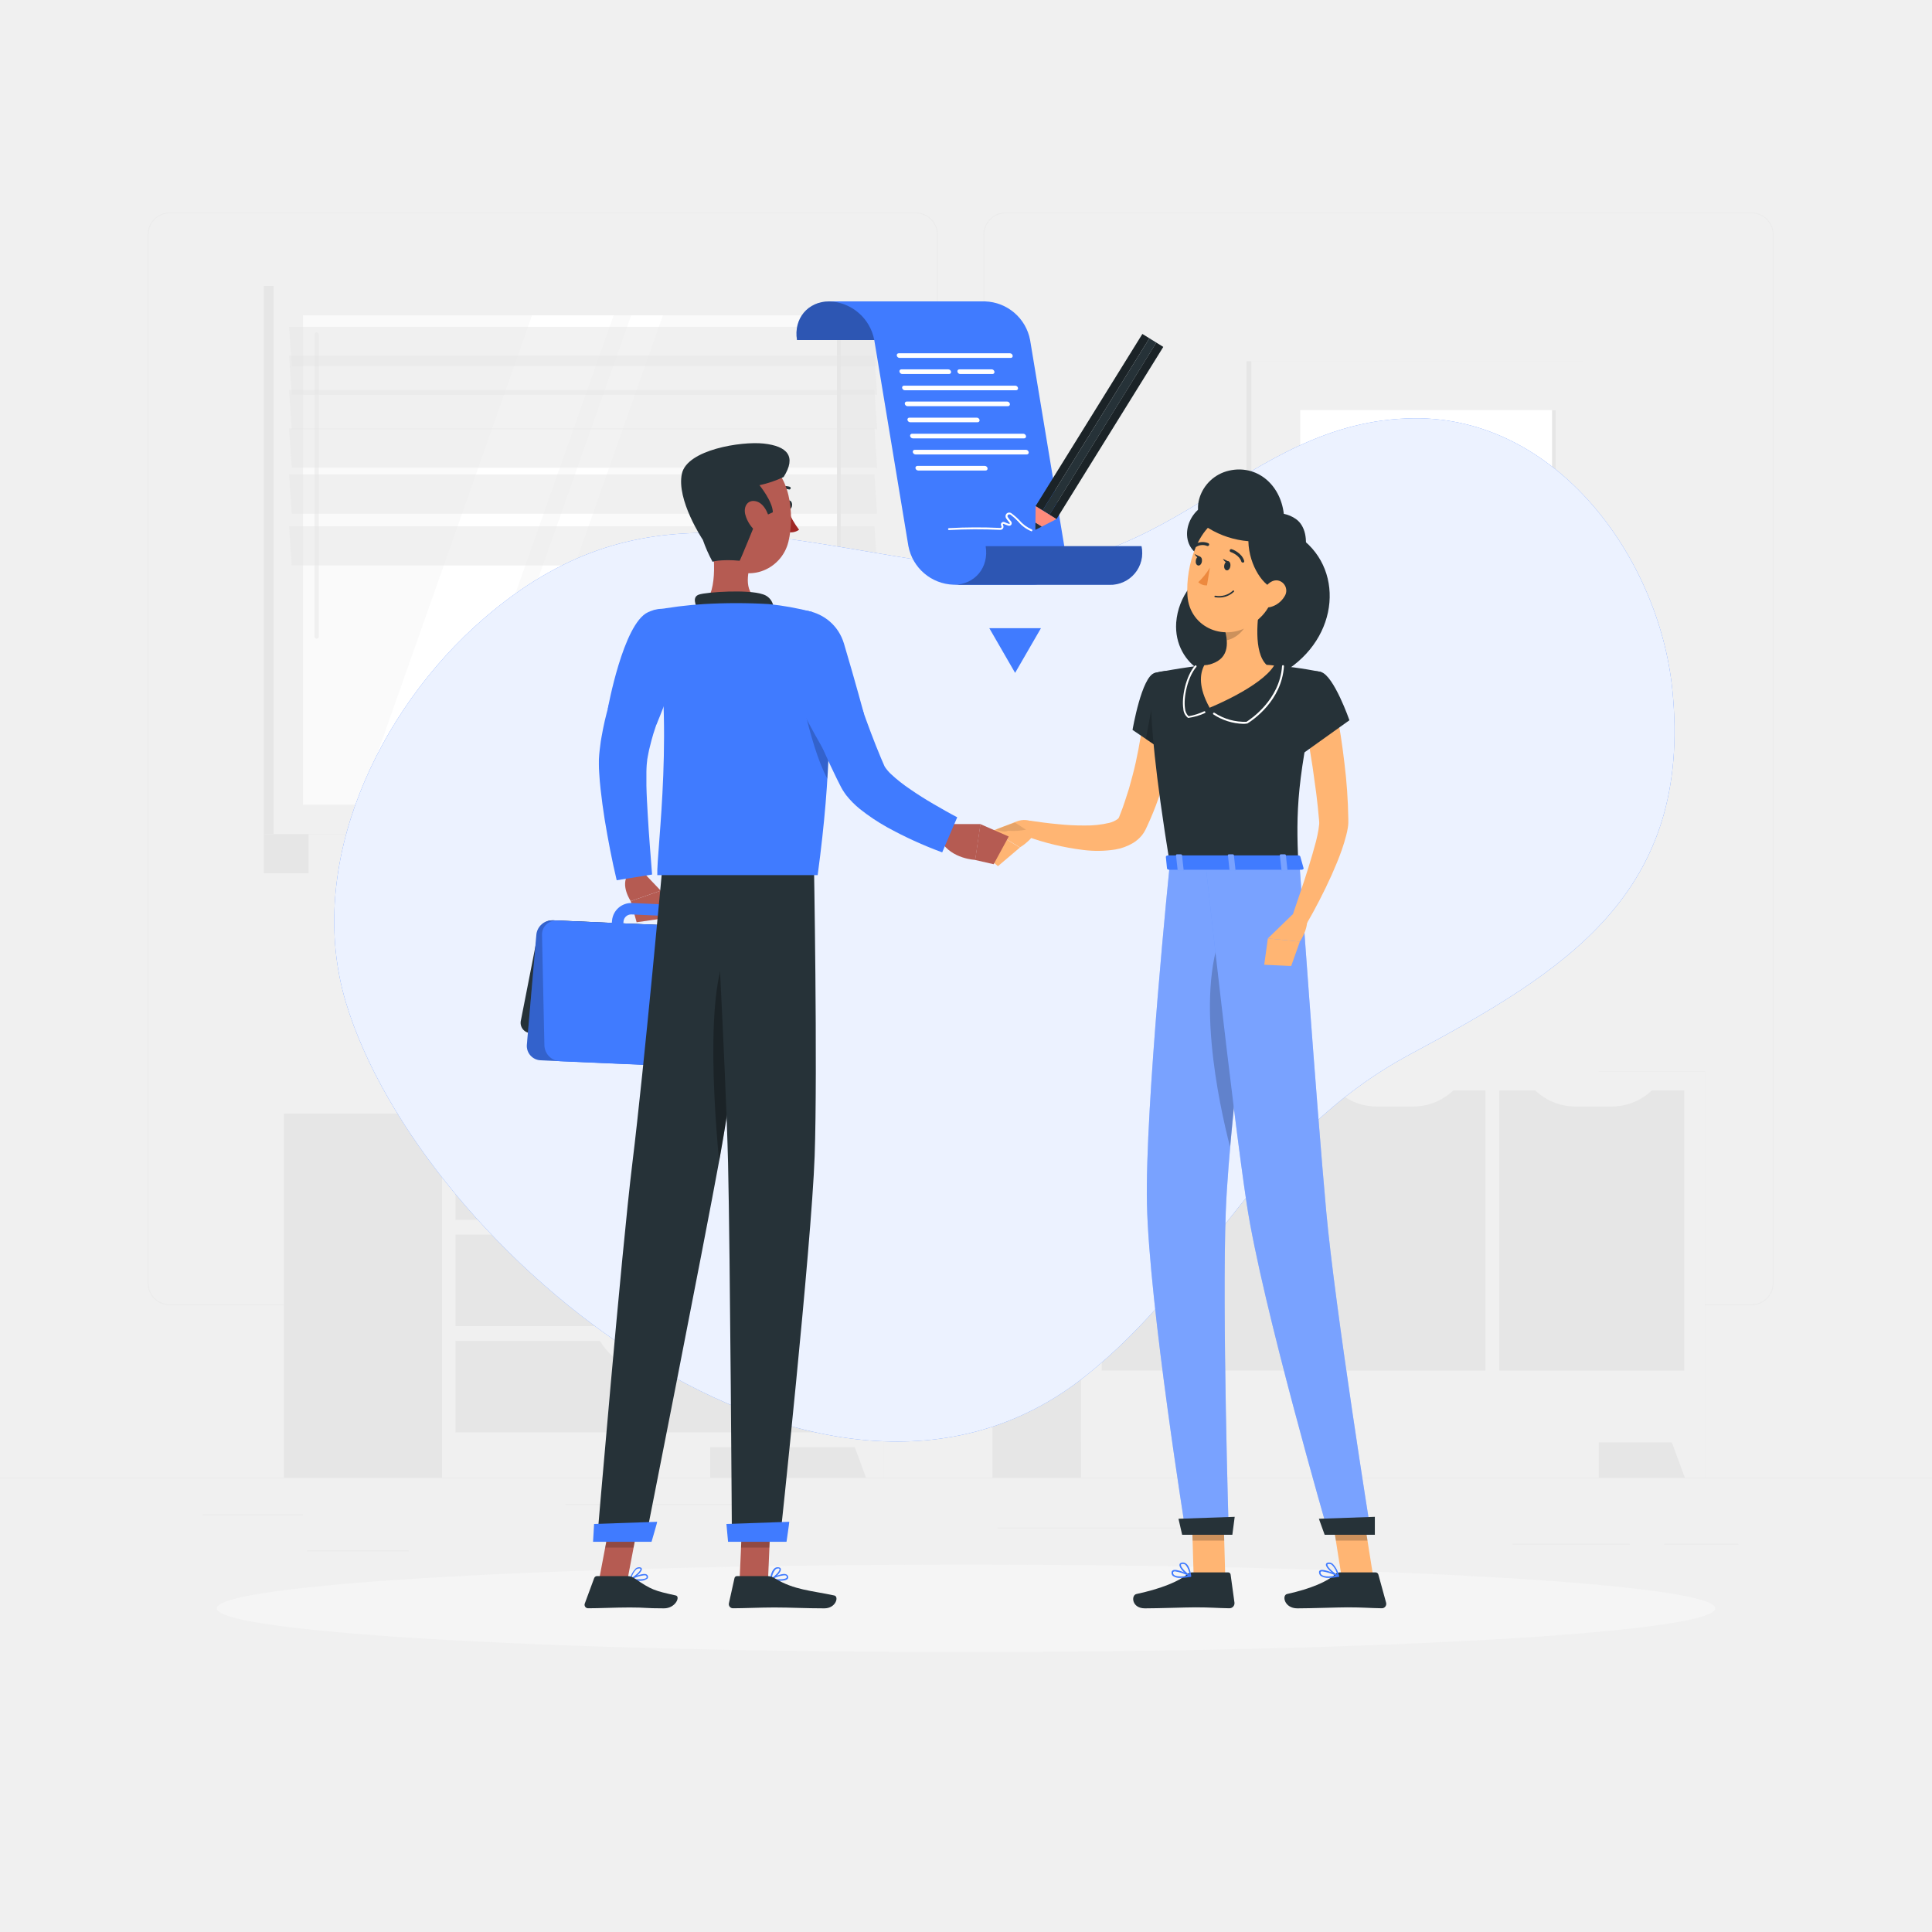
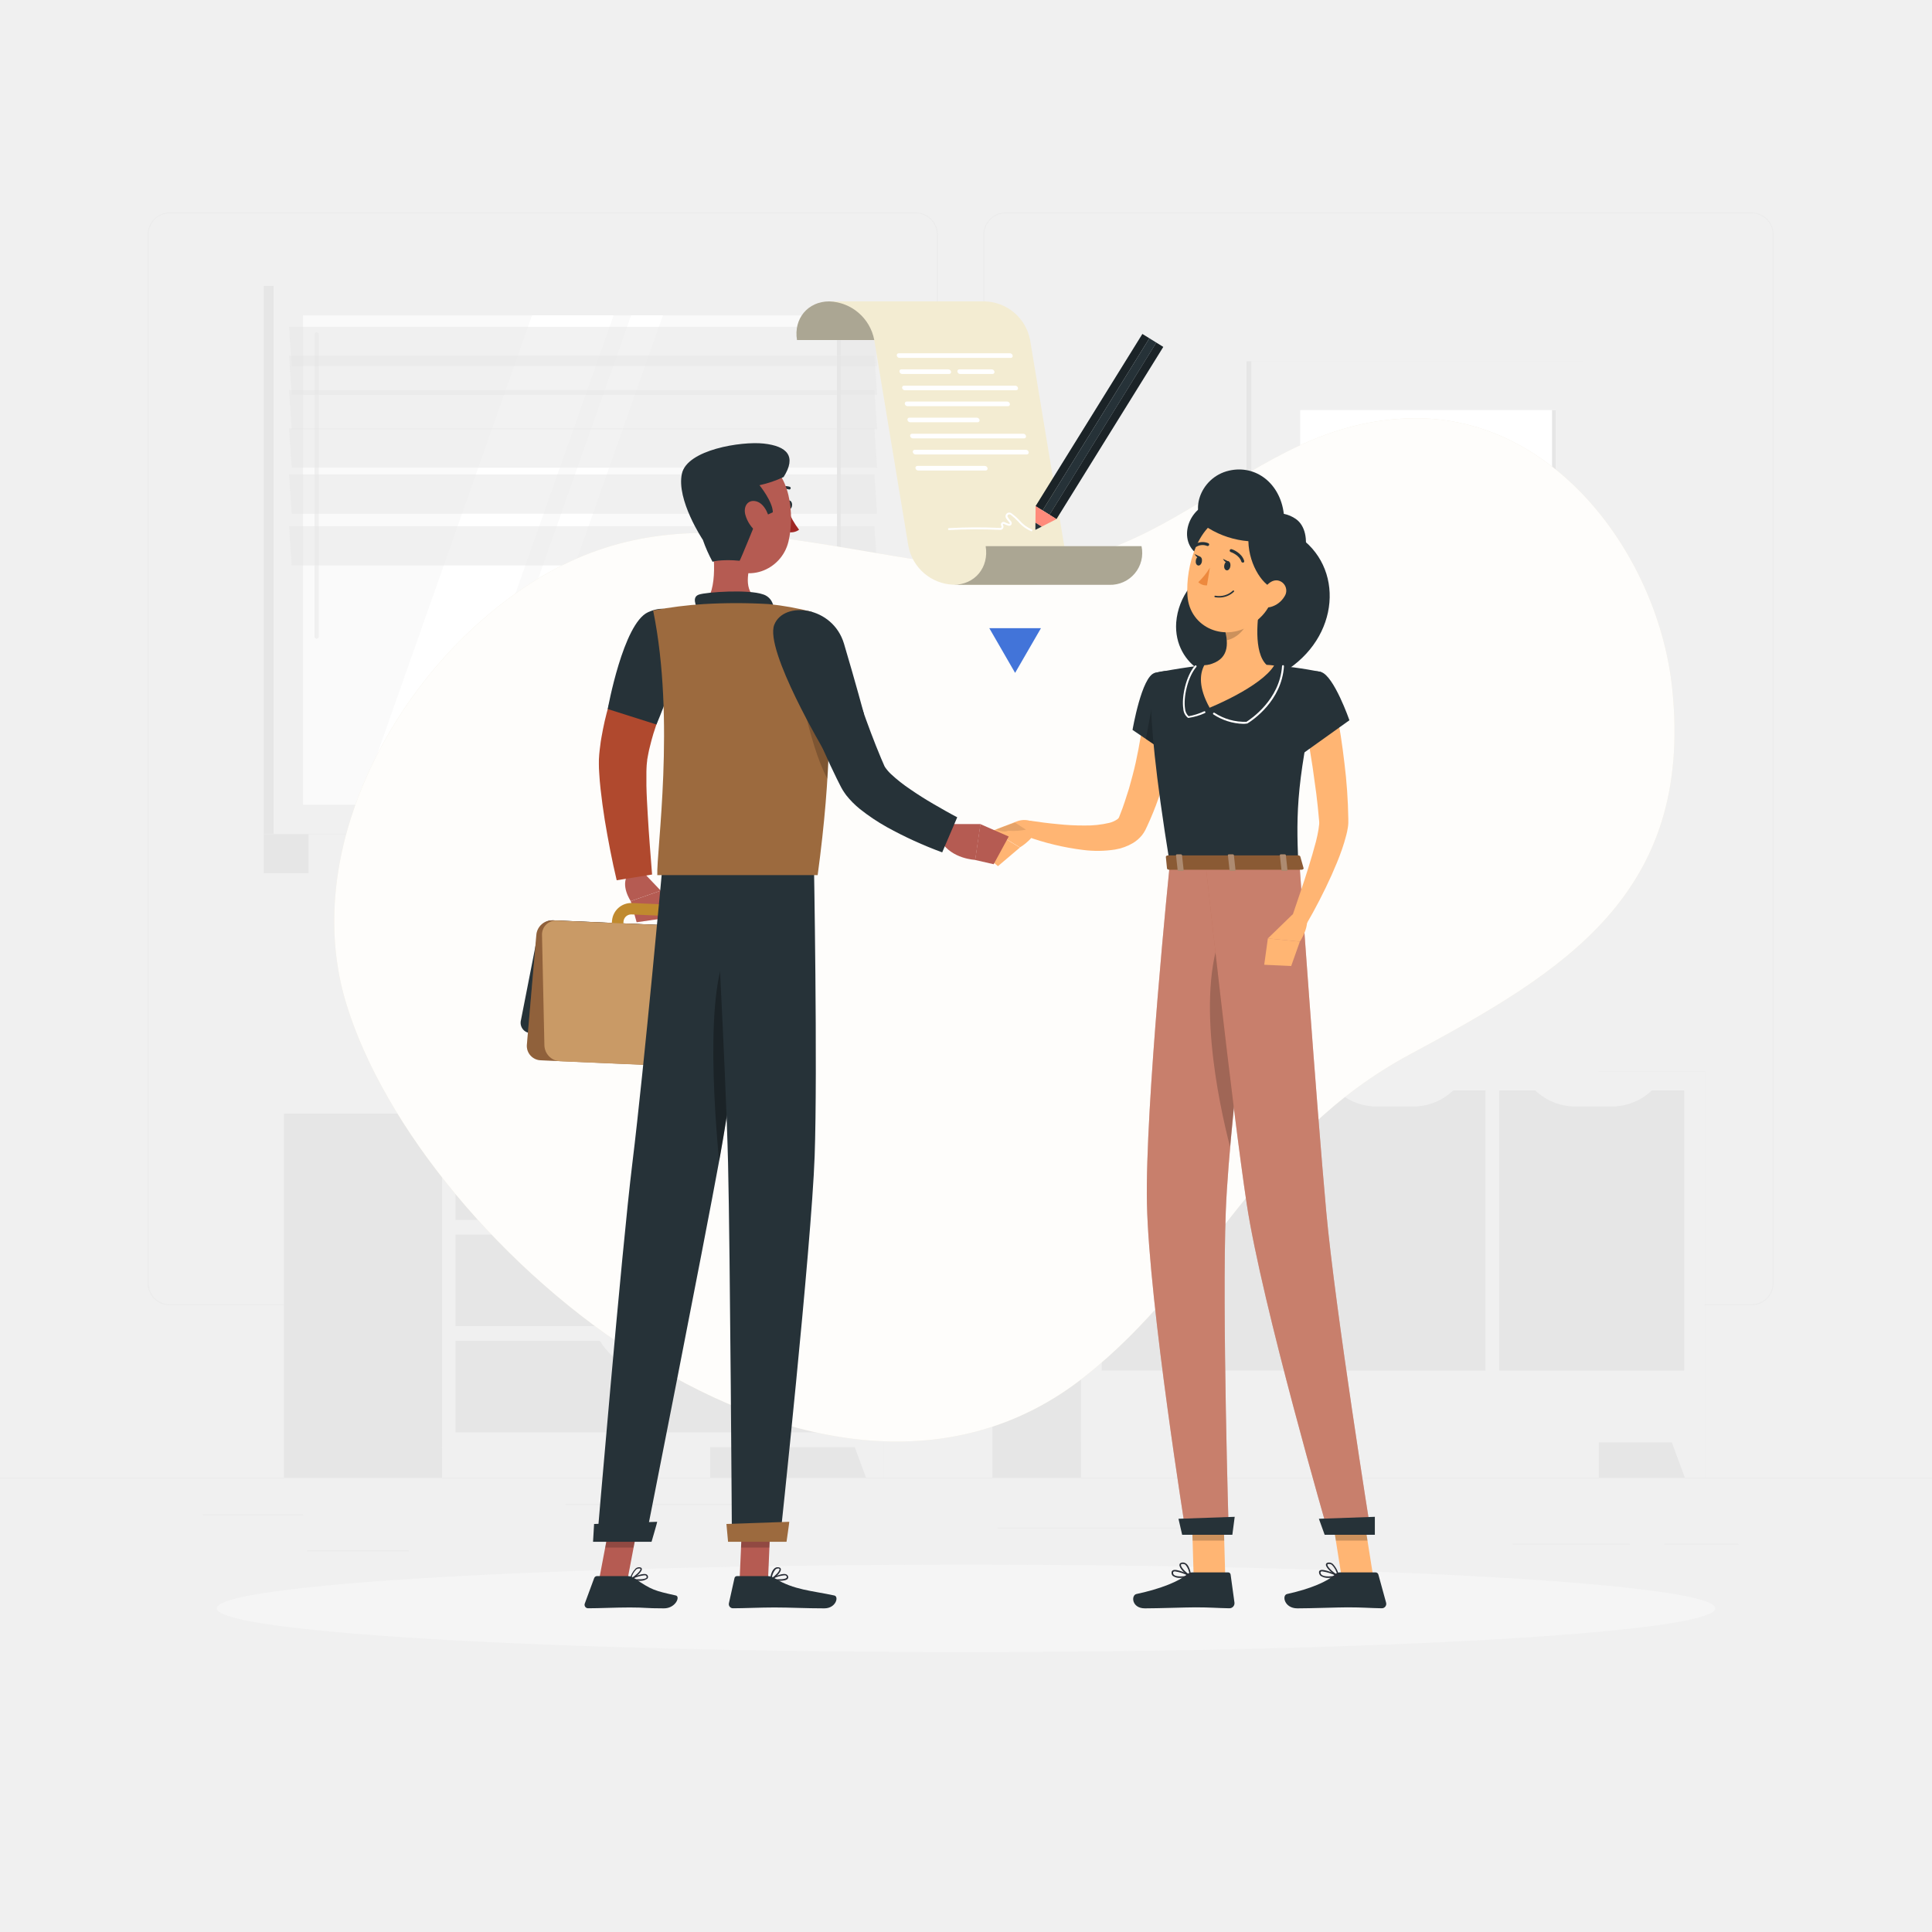
<svg xmlns="http://www.w3.org/2000/svg" viewBox="0 0 500 500">
  <path d="M0 382.4h500v.25H0zm52.46 9.52h26v.25h-26zm93.87-2.71h54.1v.25h-54.1zm-66.87 12h26.32v.25H79.46zm351.21-1.68h19.23v.25h-19.23zm-39.2 0h30.29v.25h-30.29zm-133.24-4.22h54.56v.25h-54.56zM237 337.8H43.91a5.71 5.71 0 0 1-5.7-5.71V60.66a5.71 5.71 0 0 1 5.7-5.66H237a5.71 5.71 0 0 1 5.71 5.71v271.38a5.71 5.71 0 0 1-5.71 5.71M43.91 55.2a5.46 5.46 0 0 0-5.45 5.46v271.43a5.46 5.46 0 0 0 5.45 5.46H237a5.47 5.47 0 0 0 5.46-5.46V60.66A5.47 5.47 0 0 0 237 55.2Zm409.4 282.6h-193.1a5.72 5.72 0 0 1-5.71-5.71V60.66a5.72 5.72 0 0 1 5.71-5.66h193.1a5.71 5.71 0 0 1 5.69 5.66v271.43a5.71 5.71 0 0 1-5.69 5.71M260.21 55.2a5.47 5.47 0 0 0-5.46 5.46v271.43a5.47 5.47 0 0 0 5.46 5.46h193.1a5.47 5.47 0 0 0 5.46-5.46V60.66a5.47 5.47 0 0 0-5.46-5.46Z" style="fill:#ebebeb" />
  <path d="M413.75 277.34h27.5V382.4h-27.5z" style="fill:#e6e6e6" />
  <path d="M436.03 382.4h5.22v-14.86h-10.7z" style="fill:#f0f0f0" />
  <path d="M256.83 277.34h27.5V382.4h-27.5z" style="fill:#e6e6e6" />
  <path d="M279.77 277.34h161.48v95.94H279.77z" style="fill:#f0f0f0" />
  <path d="M272.83 294.52h72.5v47.87h-72.5z" style="fill:#e6e6e6" transform="rotate(-90 309.075 318.455)" />
  <path d="M313.81 286.36h-9.47a15 15 0 0 1-10.88-4.67h31.23a15 15 0 0 1-10.88 4.67" style="fill:#f0f0f0" />
  <path d="M324.26 294.52h72.5v47.87h-72.5z" style="fill:#e6e6e6" transform="rotate(-90 360.515 318.455)" />
  <path d="M365.73 286.36h-9.47a15 15 0 0 1-10.87-4.67h31.22a15 15 0 0 1-10.88 4.67" style="fill:#f0f0f0" />
  <path d="M375.7 294.52h72.5v47.87h-72.5z" style="fill:#e6e6e6" transform="rotate(-90 411.95 318.46)" />
  <path d="M417.17 286.36h-9.47a15 15 0 0 1-10.88-4.67H428a15 15 0 0 1-10.83 4.67M284.99 382.4h-5.22v-14.86h10.7z" style="fill:#f0f0f0" />
  <path d="M68.26 73.99h151.5v141.9H68.26z" style="fill:#e6e6e6" />
  <path d="M70.8 73.99h154.4v141.9H70.8z" style="fill:#f0f0f0" />
  <path d="M68.26 215.89h151.5V226H68.26z" style="fill:#e6e6e6" />
  <path d="M79.86 215.89h154.4V226H79.86z" style="fill:#f0f0f0" />
  <path d="M84.67 75.35h126.66v139.17H84.67z" style="fill:#fafafa" transform="rotate(90 148 144.94)" />
  <path d="M92.99 208.27 137.7 81.61h21.1l-44.71 126.66z" style="fill:#fff" />
  <path d="M81.94 165.3a.55.55 0 0 0 .55-.55V86.56a.55.55 0 0 0-.55-.54.54.54 0 0 0-.54.54v78.19a.55.55 0 0 0 .54.55" style="fill:#f0f0f0" />
  <path d="m118.63 208.27 44.71-126.66h8.22l-44.7 126.66z" style="fill:#fff" />
  <path d="M153.77 144.46h126.66v.97H153.77z" style="fill:#e6e6e6" transform="rotate(90 217.1 144.94)" />
  <path d="M227 94.74H75.5l-.7-10.17h151.5z" style="fill:#e6e6e6;opacity:.5" />
  <path d="M227 102.18H75.5l-.7-10.17h151.5z" style="fill:#e6e6e6;opacity:.5" />
  <path d="M227 111.11H75.5l-.7-10.17h151.5z" style="fill:#e6e6e6;opacity:.5" />
  <path d="M227 121.05H75.5l-.7-10.17h151.5zm0 11.91H75.5l-.7-10.17h151.5zm0 13.39H75.5l-.7-10.17h151.5z" style="fill:#e6e6e6;opacity:.5" />
  <path d="M183.79 288.2h44.84v94.2h-44.84z" style="fill:#e6e6e6" />
  <path d="M224.12 382.4h4.51v-12.83h-9.24z" style="fill:#f0f0f0" />
  <path d="M73.49 288.2h44.84v94.2H73.49z" style="fill:#e6e6e6" />
  <path d="M114.39 288.2h114.23v86.33H114.39z" style="fill:#f0f0f0" />
  <path d="M117.89 292.02h107.24v23.68H117.89z" style="fill:#e6e6e6" />
  <path d="M176.57 299.38h-10.13c-4.4 0-8.6-2.92-11.63-8.08h33.4c-3.03 5.16-7.21 8.08-11.64 8.08M118.9 382.4h-4.51v-12.83h9.24z" style="fill:#f0f0f0" />
  <path d="M117.89 319.52h107.24v23.68H117.89z" style="fill:#e6e6e6" />
  <path d="M176.57 326.88h-10.13c-4.4 0-8.6-2.92-11.63-8.08h33.4c-3.03 5.2-7.21 8.08-11.64 8.08" style="fill:#f0f0f0" />
  <path d="M117.89 347.02h107.24v23.68H117.89z" style="fill:#e6e6e6" />
  <path d="M176.57 354.38h-10.13c-4.4 0-8.6-2.92-11.63-8.08h33.4c-3.03 5.16-7.21 8.08-11.64 8.08" style="fill:#f0f0f0" />
  <path d="M322.61 93.47h87.06v116.44h-87.06z" style="fill:#e6e6e6" />
  <path d="M323.83 93.47h91.5v116.44h-91.5z" style="fill:#f0f0f0" />
  <path d="M324.02 118.6h91.11v66.17h-91.11z" style="fill:#fff" transform="rotate(90 369.575 151.685)" />
  <path d="M356.61 151.19h91.11v.99h-91.11z" style="fill:#e6e6e6" transform="rotate(90 402.165 151.685)" />
  <path d="M370.81 132.42H351a.74.74 0 0 0-.74.73v19.77a18.06 18.06 0 0 0 18 18h19.77a.74.74 0 0 0 .74-.74v-19.73a18.05 18.05 0 0 0-17.96-18.03m-2.47 37.07a16.58 16.58 0 0 1-16.56-16.57v-19h19a16.59 16.59 0 0 1 16.57 16.56Z" style="fill:#f0f0f0" />
-   <path d="M248.61 146.46c-47.51-6-83-21.35-123.46 13.66-27.34 23.64-46.29 63.78-35.64 99.27C108.77 323.6 213 409.9 280.7 356.28c33.07-26.19 44.32-62 84.29-83.46s73.16-41.51 67.8-94.39c-3.43-33.87-29.84-70.55-66.85-70.18-44.75.44-63.94 44.92-117.33 38.21" style="fill:#407bff" />
+   <path d="M248.61 146.46c-47.51-6-83-21.35-123.46 13.66-27.34 23.64-46.29 63.78-35.64 99.27C108.77 323.6 213 409.9 280.7 356.28c33.07-26.19 44.32-62 84.29-83.46s73.16-41.51 67.8-94.39c-3.43-33.87-29.84-70.55-66.85-70.18-44.75.44-63.94 44.92-117.33 38.21" style="fill:#F0E9D8" />
  <path d="M248.61 146.46c-47.51-6-83-21.35-123.46 13.66-27.34 23.64-46.29 63.78-35.64 99.27C108.77 323.6 213 409.9 280.7 356.28c33.07-26.19 44.32-62 84.29-83.46s73.16-41.51 67.8-94.39c-3.43-33.87-29.84-70.55-66.85-70.18-44.75.44-63.94 44.92-117.33 38.21" style="fill:#fff;opacity:.9" />
  <ellipse cx="250" cy="416.24" rx="193.89" ry="11.32" style="fill:#f5f5f5" />
-   <path d="M246.59 88c-.91-5.52 2.82-10 8.34-10H214.6c-5.52 0-9.25 4.47-8.34 10Z" style="fill:#407bff" />
+   <path d="M246.59 88c-.91-5.52 2.82-10 8.34-10H214.6c-5.52 0-9.25 4.47-8.34 10Z" style="fill:#F3ECD2" />
  <path d="M246.59 88c-.91-5.52 2.82-10 8.34-10H214.6c-5.52 0-9.25 4.47-8.34 10Z" style="opacity:.3" />
-   <path d="M254.93 78H214.6a12.28 12.28 0 0 1 11.66 10l8.83 53.32a12.29 12.29 0 0 0 11.66 10h20.34c5.52 0 9.25-4.48 8.34-10L266.59 88a12.28 12.28 0 0 0-11.66-10" style="fill:#407bff" />
-   <path d="M255.09 141.35c.91 5.52-2.82 10-8.34 10h40.33a8.25 8.25 0 0 0 8.34-10Z" style="fill:#407bff" />
+   <path d="M254.93 78H214.6a12.28 12.28 0 0 1 11.66 10l8.83 53.32a12.29 12.29 0 0 0 11.66 10h20.34c5.52 0 9.25-4.48 8.34-10L266.59 88a12.28 12.28 0 0 0-11.66-10" style="fill:#F3ECD2" />
+   <path d="M255.09 141.35c.91 5.52-2.82 10-8.34 10h40.33a8.25 8.25 0 0 0 8.34-10Z" style="fill:#F3ECD2" />
  <path d="M255.09 141.35c.91 5.52-2.82 10-8.34 10h40.33a8.25 8.25 0 0 0 8.34-10Z" style="opacity:.3" />
  <path d="M261.58 92.63h-28.79a.74.74 0 0 1-.7-.6.49.49 0 0 1 .5-.6h28.79a.74.74 0 0 1 .7.6.49.49 0 0 1-.5.6m-15.95 4.16h-12.15a.74.74 0 0 1-.7-.6.49.49 0 0 1 .5-.6h12.15a.74.74 0 0 1 .7.6.5.5 0 0 1-.5.6m11.24 0h-8.4a.73.73 0 0 1-.69-.6.49.49 0 0 1 .49-.6h8.4a.73.73 0 0 1 .69.6.49.49 0 0 1-.49.6M263 101h-28.83a.73.73 0 0 1-.7-.59.49.49 0 0 1 .5-.6h28.79a.74.74 0 0 1 .7.6.49.49 0 0 1-.46.59m-2.19 4.12h-25.95a.74.74 0 0 1-.7-.6.5.5 0 0 1 .5-.6h26a.74.74 0 0 1 .7.6.5.5 0 0 1-.55.6m-7.81 4.16h-17.45a.74.74 0 0 1-.7-.6.49.49 0 0 1 .5-.59h17.46a.75.75 0 0 1 .7.59.5.5 0 0 1-.51.6m12 4.17h-28.76a.74.74 0 0 1-.7-.6.5.5 0 0 1 .5-.6h28.79a.74.74 0 0 1 .7.6.49.49 0 0 1-.53.6m.72 4.16h-28.79a.74.74 0 0 1-.7-.6.5.5 0 0 1 .5-.6h28.8a.73.73 0 0 1 .69.6.49.49 0 0 1-.5.6m-10.64 4.16h-17.46a.75.75 0 0 1-.7-.59.5.5 0 0 1 .5-.6h17.46a.74.74 0 0 1 .7.6.49.49 0 0 1-.5.59" style="fill:#fff" />
  <path d="M285.28 85.28h2.12v52.43h-2.12z" style="fill:#263238" transform="rotate(211.81 286.335 111.5)" />
  <path d="M285.28 85.28h2.12v52.43h-2.12z" style="opacity:.3" transform="rotate(211.81 286.335 111.5)" />
  <path d="M281.68 83.05h2.12v52.43h-2.12z" style="fill:#263238" transform="rotate(211.81 282.737 109.27)" />
  <path d="M281.68 83.05h2.12v52.43h-2.12z" style="opacity:.3" transform="rotate(211.81 282.737 109.27)" />
  <path d="M283.48 84.17h2.12v52.43h-2.12z" style="fill:#263238" transform="rotate(211.81 284.54 110.383)" />
  <path d="m267.97 135.28 1.62 1.01 3.83-1.95-5.4-3.35z" style="fill:#ff8b7b" />
  <path d="m267.95 137.13 1.64-.84-1.62-1.01z" style="fill:#263238" />
  <path d="M267 137.5h-.07a8.9 8.9 0 0 1-3.45-2.54 15 15 0 0 0-1.89-1.71.57.57 0 0 0-.73 0 .48.48 0 0 0 0 .65c.24.36.51.7.78 1a.75.75 0 0 1 .09.89.69.69 0 0 1-.79.25 12 12 0 0 1-1.12-.43.17.17 0 0 0-.24.24l.05.13a.83.83 0 0 1-.08.82.84.84 0 0 1-.74.33 130 130 0 0 0-13.21.05.25.25 0 0 1 0-.5 131 131 0 0 1 13.26-.05.31.31 0 0 0 .3-.12.34.34 0 0 0 0-.34l-.05-.11a.67.67 0 0 1 .91-.91 8 8 0 0 0 1.06.41.18.18 0 0 0 .22 0 .24.24 0 0 0-.05-.29c-.29-.34-.56-.7-.81-1.06a1 1 0 0 1 .06-1.29 1 1 0 0 1 1.36 0 14.3 14.3 0 0 1 2 1.77A8.56 8.56 0 0 0 267 137a.25.25 0 0 1 .16.32.25.25 0 0 1-.16.18" style="fill:#fff" />
-   <path d="m262.71 174.14 6.69-11.57h-13.37z" style="fill:#407bff" />
+   <path d="m262.71 174.14 6.69-11.57h-13.37z" style="fill:#4274D9" />
  <path d="M337.78 140.16a14.78 14.78 0 0 0-10.34-3.7c-2.43-4.9-7.44-7.76-12.74-6.79-7.6 1.39-9.92 10.52-4.64 13.85a22.3 22.3 0 0 0 5.62 2.55v.24a17.15 17.15 0 0 0-11.28 14.8c-.78 11.32 11.38 17.94 18 11.64A35 35 0 0 0 325 170c1.28 1.8 2.66 3.64 4.15 5.56 16.54-7.62 19.33-26.17 8.63-35.4" style="fill:#263238" />
  <path d="M304.53 184.17c-.1 1.4-.22 2.62-.4 3.9s-.35 2.52-.56 3.77c-.42 2.51-1 5-1.59 7.45a78.7 78.7 0 0 1-5.08 14.49l-.21.44c-.08.17-.1.23-.25.53a8.5 8.5 0 0 1-.89 1.4 9 9 0 0 1-2.29 2 13.4 13.4 0 0 1-4.68 1.71 29.6 29.6 0 0 1-8.23.11 67 67 0 0 1-14.83-3.57l1.1-4c2.31.35 4.72.67 7.08.88a62 62 0 0 0 7 .36 26 26 0 0 0 6.38-.68 6.3 6.3 0 0 0 2.11-.95 1.4 1.4 0 0 0 .39-.43.6.6 0 0 0 .06-.16l.28-.72c.42-1.07.83-2.15 1.18-3.26s.72-2.21 1.07-3.32c.63-2.25 1.25-4.5 1.76-6.8s.93-4.6 1.32-6.92.7-4.72.93-6.88Z" style="fill:#ffb573" />
  <path d="M298.84 174.16c-3.38.85-5.74 14.74-5.74 14.74l9.3 6.32s8.92-14 6.32-17.71c-2.72-3.87-4.96-4.61-9.88-3.35" style="fill:#263238" />
  <path d="m299.14 177.26-2.59 13.99 5.22 3.55z" style="opacity:.2" />
  <path d="m263.14 212.58-6.31 2.42 7.13 4.3s4.55-2.63 4.43-6l-.7-.4a5.31 5.31 0 0 0-4.55-.32" style="fill:#ffb573" />
  <path d="m262.67 212.89-3.12 1.11a17 17 0 0 0-1.79.72s2.06.86 3.09.28a17.4 17.4 0 0 0 4.67-.28Z" style="opacity:.1" />
  <path d="m252.9 219.69 5.37 4.47 5.68-4.82-7.12-4.3zm64.19 188.19h-8.18l-.55-18.96h8.19z" style="fill:#ffb573" />
  <path d="M308.63 406.93h9.19a.65.65 0 0 1 .66.56l1 7.28a1.31 1.31 0 0 1-1.31 1.45c-3.2-.05-4.75-.24-8.8-.24-2.48 0-9.63.26-13.07.26s-3.62-3.4-2.19-3.71c6.42-1.38 11-3.28 13.11-5.1a2.18 2.18 0 0 1 1.41-.5" style="fill:#263238" />
  <path d="m308.36 388.92.28 9.78h8.19l-.28-9.78z" style="opacity:.2" />
  <path d="M298.84 174.16s-3.9 1.37 3.91 49.41H336c-.56-13.53-.57-21.88 5.9-49.65a97.5 97.5 0 0 0-14.12-1.86 105.6 105.6 0 0 0-15.1 0c-6.49.59-13.84 2.1-13.84 2.1" style="fill:#263238" />
  <path d="M321.74 187.33a14.8 14.8 0 0 1-7.71-2.44.24.24 0 0 1-.06-.34.25.25 0 0 1 .35-.07 14.2 14.2 0 0 0 8.27 2.32c1.09-.69 8.63-5.72 9.2-14.43a.25.25 0 0 1 .27-.23.25.25 0 0 1 .23.27c-.58 8.91-8 13.93-9.49 14.84a.2.2 0 0 1-.11 0c-.32.07-.64.08-.95.08m-14.15-1.54a.2.2 0 0 1-.13 0 3.16 3.16 0 0 1-1.22-2.38c-.47-3.05.66-8.38 3-11.14a.25.25 0 0 1 .36 0 .25.25 0 0 1 0 .35c-2.22 2.59-3.37 7.8-2.92 10.74a3 3 0 0 0 .93 2 15.6 15.6 0 0 0 4-1.27.26.26 0 0 1 .33.13.25.25 0 0 1-.13.33 15.5 15.5 0 0 1-4.22 1.24" style="fill:#fff" />
  <path d="M326.28 155.06c-.95 4.85-1.9 13.76 1.5 17 0 0-1.33 4.93-10.36 4.93-9.93 0-4.74-4.93-4.74-4.93 5.41-1.3 5.27-5.32 4.33-9.09Z" style="fill:#ffb573" />
  <path d="M327.77 172.06a105.6 105.6 0 0 0-15.1 0l-1 .1c-1.21 2.28-1.51 5.79 1.38 11 0 0 13.24-5.34 16.69-10.92-.64-.1-1.3-.15-1.97-.18" style="fill:#ffb573" />
  <path d="M322.5 158.29 317 163a15 15 0 0 1 .47 2.68c2.07-.3 4.91-2.57 5.13-4.74a7.2 7.2 0 0 0-.1-2.65" style="opacity:.2" />
  <path d="M331.52 146.64c-1.85 7.91-2.47 11.3-7.21 14.71-7.12 5.14-16.43 1.14-17-7.17-.5-7.47 2.62-19.16 11-21a11.09 11.09 0 0 1 13.21 13.46" style="fill:#ffb573" />
-   <path d="M302.75 223.57s-6.46 63.07-5.92 88c.56 26 10.07 85.19 10.07 85.19H318s-1.75-57.71-.77-83.21c1.07-27.81 9.9-90 9.9-90Z" style="fill:#407bff" />
+   <path d="M302.75 223.57s-6.46 63.07-5.92 88c.56 26 10.07 85.19 10.07 85.19H318s-1.75-57.71-.77-83.21c1.07-27.81 9.9-90 9.9-90Z" style="fill:#B0492E" />
  <path d="M302.75 223.57s-6.46 63.07-5.92 88c.56 26 10.07 85.19 10.07 85.19H318s-1.75-57.71-.77-83.21c1.07-27.81 9.9-90 9.9-90Z" style="fill:#fff;opacity:.3" />
  <path d="M318.93 397.2h-12.99l-.95-4.14 14.55-.51z" style="fill:#263238" />
  <path d="M317.09 239.26c-8.16 16.43-1.64 46.4 1.25 57.55 1.48-16.74 4-37.22 5.93-52.25-1.27-8.5-3.41-12.87-7.18-5.3" style="opacity:.2" />
  <path d="M355.36 407.88h-8.19l-3-18.96h8.18z" style="fill:#ffb573" />
  <path d="M346.77 406.93H356a.76.76 0 0 1 .72.56l2 7.28a1.14 1.14 0 0 1-1.13 1.45c-3.21-.05-4.78-.24-8.83-.24-2.49 0-9.6.26-13 .26s-4.06-3.4-2.67-3.71c6.24-1.38 10.52-3.28 12.45-5.1a1.9 1.9 0 0 1 1.23-.5" style="fill:#263238" />
  <path d="m344.17 388.92 1.55 9.78h8.19l-1.55-9.78z" style="opacity:.2" />
-   <path d="M312 223.57s6.87 63.07 10.65 88c3.93 26 21.13 85.19 21.13 85.19h11.02s-9.24-57.71-11.57-83.21c-2.54-27.81-6.93-90-6.93-90Z" style="fill:#407bff" />
+   <path d="M312 223.57s6.87 63.07 10.65 88c3.93 26 21.13 85.19 21.13 85.19h11.02s-9.24-57.71-11.57-83.21c-2.54-27.81-6.93-90-6.93-90Z" style="fill:#B0492E" />
  <path d="M312 223.57s6.87 63.07 10.65 88c3.93 26 21.13 85.19 21.13 85.19h11.02s-9.24-57.71-11.57-83.21c-2.54-27.81-6.93-90-6.93-90Z" style="fill:#fff;opacity:.3" />
  <path d="M355.81 397.2h-12.99l-1.49-4.14 14.48-.51z" style="fill:#263238" />
-   <path d="M343.88 408.36a3.36 3.36 0 0 1-2.05-.5 1.21 1.21 0 0 1-.47-.95.52.52 0 0 1 .26-.51c.93-.55 4.41 1.11 4.8 1.31a.21.21 0 0 1 .13.2.16.16 0 0 1-.13.16 13.3 13.3 0 0 1-2.54.29m-1.68-1.69a.7.7 0 0 0-.35.07.2.2 0 0 0-.1.21.81.81 0 0 0 .3.62c.56.45 1.91.52 3.69.22a11.7 11.7 0 0 0-3.54-1.12" style="fill:#407bff" />
-   <path d="M346.38 408.07h-.08c-1-.45-3.19-2.21-3.16-3.14 0-.22.13-.49.66-.55a1.56 1.56 0 0 1 1.11.34 6.3 6.3 0 0 1 1.64 3.15.19.19 0 0 1-.06.18.2.2 0 0 1-.11.02m-2.38-3.32h-.11c-.35 0-.36.18-.36.22 0 .56 1.47 1.95 2.54 2.55a5.1 5.1 0 0 0-1.37-2.52 1.13 1.13 0 0 0-.7-.25" style="fill:#407bff" />
+   <path d="M343.88 408.36a3.36 3.36 0 0 1-2.05-.5 1.21 1.21 0 0 1-.47-.95.52.52 0 0 1 .26-.51c.93-.55 4.41 1.11 4.8 1.31a.21.21 0 0 1 .13.2.16.16 0 0 1-.13.16 13.3 13.3 0 0 1-2.54.29m-1.68-1.69a.7.7 0 0 0-.35.07.2.2 0 0 0-.1.21.81.81 0 0 0 .3.62c.56.45 1.91.52 3.69.22a11.7 11.7 0 0 0-3.54-1.12" style="fill:#2A2E37" />
+   <path d="M346.38 408.07h-.08c-1-.45-3.19-2.21-3.16-3.14 0-.22.13-.49.66-.55a1.56 1.56 0 0 1 1.11.34 6.3 6.3 0 0 1 1.64 3.15.19.19 0 0 1-.06.18.2.2 0 0 1-.11.02m-2.38-3.32h-.11c-.35 0-.36.18-.36.22 0 .56 1.47 1.95 2.54 2.55a5.1 5.1 0 0 0-1.37-2.52 1.13 1.13 0 0 0-.7-.25" style="fill:#2A2E37" />
  <path d="M318.41 146.59c-.11.65-.55 1.12-1 1s-.69-.66-.57-1.31.54-1.12 1-1.05.68.71.57 1.36m-7.36-1.25c-.11.65-.55 1.12-1 1s-.68-.65-.57-1.31.54-1.12 1-1 .68.66.57 1.31" style="fill:#263238" />
  <path d="m310.66 144.1-1.49-.72s.6 1.36 1.49.72" style="fill:#263238" />
  <path d="M313.12 146.9a17.7 17.7 0 0 1-3 3.76 2.88 2.88 0 0 0 2.25.83Z" style="fill:#ed893e" />
  <path d="M315.45 154.64a5.6 5.6 0 0 1-1-.09.19.19 0 0 1-.16-.22.2.2 0 0 1 .23-.16 5.23 5.23 0 0 0 4.54-1.3.19.19 0 0 1 .28 0 .19.19 0 0 1 0 .27 5.46 5.46 0 0 1-3.89 1.5m19.93-20.32a8.3 8.3 0 0 0-3.13-1.34c-.91-7.8-7.16-12.76-14.13-11.19-7.9 1.78-10.65 11.58-5.34 14.92a23.35 23.35 0 0 0 10.3 3.35c.14 6.47 4.17 12 7 12.3 8.08-3.22 10.17-14.61 5.3-18.04" style="fill:#263238" />
  <path d="M332.44 154.34a6 6 0 0 1-3.61 2.75c-2 .51-3-1.3-2.38-3.18.53-1.69 2.23-4 4.24-3.69a2.68 2.68 0 0 1 1.75 4.12" style="fill:#ffb573" />
  <path d="M321.62 145.59a.39.39 0 0 1-.37-.27c-.53-1.71-2.72-2.45-2.74-2.45a.39.39 0 0 1-.25-.49.38.38 0 0 1 .49-.25c.1 0 2.6.87 3.24 3a.39.39 0 0 1-.25.49Zm-12.2-4.03a.4.4 0 0 1-.34-.19.39.39 0 0 1 .15-.53 3.86 3.86 0 0 1 3.53-.24.39.39 0 0 1-.35.69 3.12 3.12 0 0 0-2.8.22.34.34 0 0 1-.19.05" style="fill:#263238" />
  <path d="M345.72 183.45c1 4.71 1.66 9.34 2.22 14.07a133 133 0 0 1 1 14.31v1.18c0 .44-.07.8-.12 1.17-.12.73-.25 1.41-.42 2-.32 1.28-.7 2.47-1.1 3.64-.8 2.33-1.75 4.54-2.71 6.72a141 141 0 0 1-6.51 12.65l-3.76-1.75 2.23-6.58c.75-2.18 1.47-4.38 2.14-6.57s1.32-4.36 1.88-6.5c.27-1.07.5-2.13.66-3.13.08-.5.14-1 .18-1.4v-.57l-.05-.57c-.18-2.24-.44-4.49-.71-6.75l-.94-6.8c-.69-4.52-1.46-9.1-2.23-13.57Z" style="fill:#ffb573" />
  <path d="M341.9 173.92c3.33 1 7.33 12.48 7.33 12.48l-12.93 9.24s-4.71-9.57-3.31-13.88c1.46-4.48 5.1-9 8.91-7.84" style="fill:#263238" />
-   <path d="M305.55 408.36a3.05 3.05 0 0 1-2-.5 1.06 1.06 0 0 1-.35-.95.61.61 0 0 1 .32-.51c1-.55 4.27 1.11 4.64 1.31a.19.19 0 0 1 .1.2.19.19 0 0 1-.15.16 14 14 0 0 1-2.56.29m-1.46-1.69a.74.74 0 0 0-.36.07.24.24 0 0 0-.13.21.72.72 0 0 0 .22.62c.5.45 1.85.52 3.66.22a10.4 10.4 0 0 0-3.39-1.12" style="fill:#407bff" />
-   <path d="M308.09 408.07H308c-1-.45-2.91-2.21-2.75-3.14 0-.22.19-.49.72-.55a1.44 1.44 0 0 1 1.08.34c1 .86 1.22 3.06 1.22 3.15a.18.18 0 0 1-.08.18.2.2 0 0 1-.1.02m-1.95-3.32H306c-.35 0-.37.18-.38.22-.09.56 1.22 1.95 2.21 2.55a4.47 4.47 0 0 0-1-2.52 1 1 0 0 0-.69-.25" style="fill:#407bff" />
+   <path d="M305.55 408.36a3.05 3.05 0 0 1-2-.5 1.06 1.06 0 0 1-.35-.95.61.61 0 0 1 .32-.51c1-.55 4.27 1.11 4.64 1.31a.19.19 0 0 1 .1.2.19.19 0 0 1-.15.16 14 14 0 0 1-2.56.29m-1.46-1.69a.74.74 0 0 0-.36.07.24.24 0 0 0-.13.21.72.72 0 0 0 .22.62c.5.45 1.85.52 3.66.22a10.4 10.4 0 0 0-3.39-1.12" style="fill:#2A2E37" />
+   <path d="M308.09 408.07H308c-1-.45-2.91-2.21-2.75-3.14 0-.22.19-.49.72-.55a1.44 1.44 0 0 1 1.08.34c1 .86 1.22 3.06 1.22 3.15a.18.18 0 0 1-.08.18.2.2 0 0 1-.1.02m-1.95-3.32H306c-.35 0-.37.18-.38.22-.09.56 1.22 1.95 2.21 2.55a4.47 4.47 0 0 0-1-2.52 1 1 0 0 0-.69-.25" style="fill:#2A2E37" />
  <path d="m318 145.35-1.49-.72s.62 1.37 1.49.72" style="fill:#263238" />
-   <path d="m336.5 221.62.85 3c.12.24-.16.47-.54.47h-34.23c-.3 0-.54-.15-.56-.33l-.3-3c0-.21.24-.38.56-.38H336a.61.61 0 0 1 .5.24" style="fill:#407bff" />
-   <path d="M332 225.38h.9c.18 0 .31-.09.3-.2l-.42-3.87c0-.11-.17-.21-.35-.21h-.9c-.18 0-.32.1-.31.21l.43 3.87c-.01.11.15.2.35.2" style="fill:#407bff" />
+   <path d="m336.5 221.62.85 3c.12.24-.16.47-.54.47h-34.23c-.3 0-.54-.15-.56-.33l-.3-3c0-.21.24-.38.56-.38H336a.61.61 0 0 1 .5.24" style="fill:#8A5A34" />
+   <path d="M332 225.38h.9c.18 0 .31-.09.3-.2l-.42-3.87c0-.11-.17-.21-.35-.21h-.9c-.18 0-.32.1-.31.21l.43 3.87c-.01.11.15.2.35.2" style="fill:#8A5A34" />
  <g style="opacity:.3">
    <path d="M332 225.38h.9c.18 0 .31-.09.3-.2l-.42-3.87c0-.11-.17-.21-.35-.21h-.9c-.18 0-.32.1-.31.21l.43 3.87c-.01.11.15.2.35.2" style="fill:#fff" />
  </g>
-   <path d="M305.12 225.38h.9c.18 0 .32-.09.31-.2l-.43-3.87c0-.11-.17-.21-.35-.21h-.9c-.18 0-.32.1-.3.21l.42 3.87c.01.11.17.2.35.2" style="fill:#407bff" />
+   <path d="M305.12 225.38h.9c.18 0 .32-.09.31-.2l-.43-3.87c0-.11-.17-.21-.35-.21h-.9c-.18 0-.32.1-.3.21l.42 3.87c.01.11.17.2.35.2" style="fill:#8A5A34" />
  <path d="M305.12 225.38h.9c.18 0 .32-.09.31-.2l-.43-3.87c0-.11-.17-.21-.35-.21h-.9c-.18 0-.32.1-.3.21l.42 3.87c.01.11.17.2.35.2" style="fill:#fff;opacity:.3" />
-   <path d="M318.55 225.38h.9c.18 0 .32-.09.3-.2l-.42-3.87c0-.11-.17-.21-.35-.21h-.9c-.18 0-.32.1-.3.21l.42 3.87c.01.11.17.2.35.2" style="fill:#407bff" />
+   <path d="M318.55 225.38h.9c.18 0 .32-.09.3-.2l-.42-3.87c0-.11-.17-.21-.35-.21h-.9c-.18 0-.32.1-.3.21l.42 3.87c.01.11.17.2.35.2" style="fill:#8A5A34" />
  <path d="M318.55 225.38h.9c.18 0 .32-.09.3-.2l-.42-3.87c0-.11-.17-.21-.35-.21h-.9c-.18 0-.32.1-.3.21l.42 3.87c.01.11.17.2.35.2" style="fill:#fff;opacity:.3" />
  <path d="m334.47 236.7-6.35 6.16 8.28.83s3-4.33 1.43-7.35Z" style="fill:#ffb573" />
  <path d="m327.18 249.68 6.98.32 2.24-6.31-8.28-.83z" style="fill:#ffb573" />
-   <path d="M165.3 409.11a3.3 3.3 0 0 0 2.24-.55.68.68 0 0 0 .1-.76.73.73 0 0 0-.49-.41c-1.18-.33-4 1.13-4.08 1.2a.19.19 0 0 0-.11.18.15.15 0 0 0 .12.14 12.7 12.7 0 0 0 2.22.2m1.38-1.42a1.2 1.2 0 0 1 .33 0 .42.42 0 0 1 .3.24c.09.22 0 .33 0 .39-.41.47-2.27.48-3.61.29a9 9 0 0 1 2.98-.92" style="fill:#407bff" />
-   <path d="M163.11 408.91h.08c.94-.4 2.93-2 2.92-2.82 0-.2-.11-.44-.58-.49a1.48 1.48 0 0 0-1 .3 5.9 5.9 0 0 0-1.55 2.83.14.14 0 0 0 .05.16.14.14 0 0 0 .08.02m2.23-3h.11c.3 0 .31.15.31.19 0 .5-1.37 1.75-2.36 2.29a4.9 4.9 0 0 1 1.3-2.26 1.1 1.1 0 0 1 .64-.2Z" style="fill:#407bff" />
+   <path d="M165.3 409.11a3.3 3.3 0 0 0 2.24-.55.68.68 0 0 0 .1-.76.73.73 0 0 0-.49-.41c-1.18-.33-4 1.13-4.08 1.2a.19.19 0 0 0-.11.18.15.15 0 0 0 .12.14 12.7 12.7 0 0 0 2.22.2m1.38-1.42a1.2 1.2 0 0 1 .33 0 .42.42 0 0 1 .3.24c.09.22 0 .33 0 .39-.41.47-2.27.48-3.61.29a9 9 0 0 1 2.98-.92" style="fill:#2A2E37" />
+   <path d="M163.11 408.91h.08c.94-.4 2.93-2 2.92-2.82 0-.2-.11-.44-.58-.49a1.48 1.48 0 0 0-1 .3 5.9 5.9 0 0 0-1.55 2.83.14.14 0 0 0 .05.16.14.14 0 0 0 .08.02m2.23-3h.11c.3 0 .31.15.31.19 0 .5-1.37 1.75-2.36 2.29a4.9 4.9 0 0 1 1.3-2.26 1.1 1.1 0 0 1 .64-.2Z" style="fill:#2A2E37" />
  <path d="M155.06 408.74h7.35l3.23-17.02h-7.35z" style="fill:#b55b52" />
  <path d="M162.48 407.89h-8a.78.78 0 0 0-.7.5l-2.41 6.53a.91.91 0 0 0 .86 1.3c2.91 0 7.11-.21 10.75-.21 4.25 0 3.86.23 8.85.23 3 0 4.3-3.05 3.08-3.33-5.56-1.25-6.21-1.39-10.72-4.45a3 3 0 0 0-1.71-.57" style="fill:#263238" />
  <path d="m165.64 391.73-1.67 8.77h-7.35l1.67-8.77z" style="opacity:.2" />
  <path d="m166.19 225.45 4.81 5.05-7.76 2.71s-2.82-4.12-.65-6.94Z" style="fill:#b55b52" />
  <path d="m172.44 237.56-7.68 1.12-1.52-5.47 7.76-2.71z" style="fill:#b55b52" />
  <path d="m137.36 267.36 37.48 1.64a3.82 3.82 0 0 0 3.79-3l4.48-22.9a2.66 2.66 0 0 0-2.55-3.28l-37.48-1.65a3.82 3.82 0 0 0-3.78 3l-4.49 22.9a2.66 2.66 0 0 0 2.55 3.29" style="fill:#263238" />
-   <path d="m139.93 274.4 46.3 2a4.1 4.1 0 0 0 4.24-3.73l2.45-28.42a3.71 3.71 0 0 0-3.57-4.07l-46.29-2a4.13 4.13 0 0 0-4.25 3.73l-2.45 28.42a3.72 3.72 0 0 0 3.57 4.07" style="fill:#407bff" />
+   <path d="m139.93 274.4 46.3 2a4.1 4.1 0 0 0 4.24-3.73l2.45-28.42a3.71 3.71 0 0 0-3.57-4.07l-46.29-2a4.13 4.13 0 0 0-4.25 3.73l-2.45 28.42a3.72 3.72 0 0 0 3.57 4.07" style="fill:#B4794A" />
  <path d="m139.93 274.4 46.3 2a4.1 4.1 0 0 0 4.24-3.73l2.45-28.42a3.71 3.71 0 0 0-3.57-4.07l-46.29-2a4.13 4.13 0 0 0-4.25 3.73l-2.45 28.42a3.72 3.72 0 0 0 3.57 4.07" style="opacity:.2" />
-   <path d="M173.9 247.71h-.12l-13.44-.59a2.57 2.57 0 0 1-2.47-2.81l.53-6.13a5 5 0 0 1 5.11-4.48l9 .39a4.8 4.8 0 0 1 4.59 5.23l-.51 5.94a2.72 2.72 0 0 1-2.69 2.45m-13-3.58 12.71.56.49-5.64a1.8 1.8 0 0 0-1.73-2l-9-.4a2 2 0 0 0-2 1.75Z" style="fill:#407bff" />
-   <path d="m191.18 276.65-46.29-2a4.25 4.25 0 0 1-4-4.1l-.62-28.55a3.61 3.61 0 0 1 3.82-3.75l46.3 2a4.24 4.24 0 0 1 4 4.1l.61 28.55a3.62 3.62 0 0 1-3.82 3.75m-13.71-107.13c-.49 1-1.07 2.14-1.59 3.23s-1 2.25-1.55 3.38c-1 2.27-2 4.55-2.86 6.84s-1.66 4.6-2.37 6.89c-.33 1.15-.67 2.29-.92 3.42-.15.57-.28 1.14-.38 1.69l-.16.84c-.06.29-.12.58-.14.78 0 .44-.12.84-.14 1.43s-.07 1.07-.07 1.68v3.63c.05 2.49.2 5 .35 7.58.29 5.11.72 10.3 1.12 15.42l-9.16 1.48c-1.24-5.21-2.22-10.37-3.1-15.66-.42-2.64-.78-5.3-1.08-8-.14-1.38-.28-2.75-.35-4.2-.06-.69-.07-1.47-.08-2.23s0-1.62.09-2.48a12 12 0 0 1 .12-1.17l.14-1.1c.08-.74.19-1.46.32-2.16.24-1.44.54-2.83.84-4.22.65-2.75 1.39-5.46 2.27-8.08s1.81-5.22 2.85-7.76c.52-1.27 1-2.53 1.62-3.79s1.11-2.46 1.8-3.84Z" style="fill:#407bff" />
+   <path d="M173.9 247.71h-.12l-13.44-.59a2.57 2.57 0 0 1-2.47-2.81l.53-6.13a5 5 0 0 1 5.11-4.48l9 .39a4.8 4.8 0 0 1 4.59 5.23l-.51 5.94a2.72 2.72 0 0 1-2.69 2.45m-13-3.58 12.71.56.49-5.64a1.8 1.8 0 0 0-1.73-2l-9-.4a2 2 0 0 0-2 1.75Z" style="fill:#C08A2E" />
+   <path d="m191.18 276.65-46.29-2a4.25 4.25 0 0 1-4-4.1l-.62-28.55a3.61 3.61 0 0 1 3.82-3.75l46.3 2a4.24 4.24 0 0 1 4 4.1l.61 28.55a3.62 3.62 0 0 1-3.82 3.75" style="fill:#C99A66" />
+   <path d="M177.47 169.52c-.49 1-1.07 2.14-1.59 3.23s-1 2.25-1.55 3.38c-1 2.27-2 4.55-2.86 6.84s-1.66 4.6-2.37 6.89c-.33 1.15-.67 2.29-.92 3.42-.15.57-.28 1.14-.38 1.69l-.16.84c-.06.29-.12.58-.14.78 0 .44-.12.84-.14 1.43s-.07 1.07-.07 1.68v3.63c.05 2.49.2 5 .35 7.58.29 5.11.72 10.3 1.12 15.42l-9.16 1.48c-1.24-5.21-2.22-10.37-3.1-15.66-.42-2.64-.78-5.3-1.08-8-.14-1.38-.28-2.75-.35-4.2-.06-.69-.07-1.47-.08-2.23s0-1.62.09-2.48a12 12 0 0 1 .12-1.17l.14-1.1c.08-.74.19-1.46.32-2.16.24-1.44.54-2.83.84-4.22.65-2.75 1.39-5.46 2.27-8.08s1.81-5.22 2.85-7.76c.52-1.27 1-2.53 1.62-3.79s1.11-2.46 1.8-3.84Z" style="fill:#B0492E" />
  <path d="M197.51 221.87s-7.07 54.93-11.16 77.33c-4.26 23.3-19.35 99.6-19.35 99.6h-12.49s6.34-74.94 9.15-97.82c3.07-25 8-79.11 8-79.11Z" style="fill:#263238" />
-   <path d="M170.08 393.84c.06 0-1.46 5.17-1.46 5.17h-15.14l.27-4.61Z" style="fill:#407bff" />
+   <path d="M170.08 393.84c.06 0-1.46 5.17-1.46 5.17h-15.14l.27-4.61Z" style="fill:#263238" />
  <path d="M203.53 130.65c0 .62.33 1.13.74 1.13s.73-.51.73-1.13-.33-1.12-.73-1.12-.74.47-.74 1.12" style="fill:#263238" />
  <path d="M203.8 131.78a22.3 22.3 0 0 0 3 5.32 3.6 3.6 0 0 1-3 .56Z" style="fill:#a02724" />
  <path d="M201.33 127.2a.4.4 0 0 0 .21-.06 2.88 2.88 0 0 1 2.6-.48.37.37 0 0 0 .47-.21.36.36 0 0 0-.21-.47 3.61 3.61 0 0 0-3.29.56.37.37 0 0 0-.08.51.36.36 0 0 0 .3.15" style="fill:#263238" />
  <path d="M183.84 137.52c1 5.38 2.1 15.23-1.66 18.81 0 0 1.47 5.45 11.46 5.45 11 0 5.24-5.45 5.24-5.45-6-1.43-5.83-5.87-4.79-10.05Z" style="fill:#b55b52" />
  <path d="M180.74 158.2c-.78-1.72-1.65-3.7.14-4.32 2-.68 12.77-1.37 16.49-.09a3.85 3.85 0 0 1 2.67 4.78Z" style="fill:#263238" />
-   <path d="M167.71 158.44c-6.43 2.92-10.43 25.06-10.43 25.06l12.61 4a134 134 0 0 0 6.16-18c2.29-9.24-1.76-14.04-8.34-11.06" style="fill:#407bff" />
+   <path d="M167.71 158.44c-6.43 2.92-10.43 25.06-10.43 25.06l12.61 4a134 134 0 0 0 6.16-18c2.29-9.24-1.76-14.04-8.34-11.06" style="fill:#263238" />
  <path d="M246 213.26h7.76l-1.36 9.28s-6.08-.22-8.84-4.8Z" style="fill:#b55b52" />
  <path d="m261.06 216.49-3.9 7.17-4.8-1.1 1.36-9.28zm-78.28-87.16c.47 7.64.36 12.14 4.22 16.06 5.8 5.9 15.23 2.4 17.05-5.23 1.65-6.86.6-18.2-6.88-21.24a10.44 10.44 0 0 0-14.39 10.41" style="fill:#b55b52" />
  <path d="M181.9 139.72s-6.92-10.38-5.42-17.15c1.37-6.19 15.34-8.4 21.14-7.78 6.16.67 8.56 3.32 5.18 8.66a28.6 28.6 0 0 1-6.25 2.12s3.43 4.21 3.46 7c-1 .52-4.09 1.76-4.09 1.76s-4.38 10.81-4.51 10.79c-1.69-.2-5.6-.26-7 .27a37.5 37.5 0 0 1-2.51-5.67" style="fill:#263238" />
  <path d="M192.89 133.21a8.68 8.68 0 0 0 3.1 4.59c2 1.5 3.49.08 3.34-2.17-.13-2-1.33-5.23-3.53-5.86s-3.49 1.23-2.91 3.44" style="fill:#b55b52" />
  <path d="M192.21 242.4c-9.83 2.28-8 37.84-6.11 58.11.09-.46.16-.89.24-1.31 2.44-13.34 5.93-38.2 8.36-56.14a4.9 4.9 0 0 0-2.49-.66" style="opacity:.3" />
-   <path d="M201.72 409.11c.94 0 1.85-.13 2.16-.55a.65.65 0 0 0 0-.76.87.87 0 0 0-.55-.41c-1.22-.33-3.79 1.13-3.9 1.2a.17.17 0 0 0-.08.18.18.18 0 0 0 .14.14 13.3 13.3 0 0 0 2.23.2m1.17-1.42a1.2 1.2 0 0 1 .33 0 .5.5 0 0 1 .34.24c.13.22.08.33 0 .39-.34.47-2.2.48-3.57.29a7.9 7.9 0 0 1 2.9-.92" style="fill:#407bff" />
-   <path d="M199.5 408.91h.07c.89-.4 2.65-2 2.51-2.82 0-.2-.17-.44-.65-.49a1.3 1.3 0 0 0-1 .3c-.94.77-1.13 2.75-1.14 2.83a.17.17 0 0 0 .07.16.2.2 0 0 0 .14.02m1.79-3h.11c.31 0 .33.15.34.19.08.5-1.12 1.75-2 2.29a4.1 4.1 0 0 1 1-2.26.92.92 0 0 1 .55-.2Z" style="fill:#407bff" />
+   <path d="M201.72 409.11c.94 0 1.85-.13 2.16-.55a.65.65 0 0 0 0-.76.87.87 0 0 0-.55-.41c-1.22-.33-3.79 1.13-3.9 1.2a.17.17 0 0 0-.08.18.18.18 0 0 0 .14.14 13.3 13.3 0 0 0 2.23.2m1.17-1.42a1.2 1.2 0 0 1 .33 0 .5.5 0 0 1 .34.24c.13.22.08.33 0 .39-.34.47-2.2.48-3.57.29a7.9 7.9 0 0 1 2.9-.92" style="fill:#2A2E37" />
+   <path d="M199.5 408.91h.07c.89-.4 2.65-2 2.51-2.82 0-.2-.17-.44-.65-.49a1.3 1.3 0 0 0-1 .3c-.94.77-1.13 2.75-1.14 2.83a.17.17 0 0 0 .07.16.2.2 0 0 0 .14.02m1.79-3h.11c.31 0 .33.15.34.19.08.5-1.12 1.75-2 2.29a4.1 4.1 0 0 1 1-2.26.92.92 0 0 1 .55-.2Z" style="fill:#2A2E37" />
  <path d="M191.42 408.74h7.35l.73-17.02h-7.34z" style="fill:#b55b52" />
  <path d="M198.72 407.89h-8a.65.65 0 0 0-.63.5l-1.45 6.53a1.07 1.07 0 0 0 1.06 1.3c2.89 0 7.07-.21 10.71-.21 4.26 0 7.93.23 12.92.23 3 0 3.85-3.05 2.59-3.33-5.75-1.25-10.44-1.39-15.41-4.45a3.4 3.4 0 0 0-1.79-.57" style="fill:#263238" />
  <path d="m199.5 391.73-.38 8.77h-7.35l.38-8.77z" style="opacity:.2" />
  <path d="M210.62 221.87s1 54.93.21 77.33c-.83 23.3-9 99.6-9 99.6h-12.41s-.46-74.94-1-97.82c-.61-25-3.62-79.11-3.62-79.11Z" style="fill:#263238" />
-   <path d="M204.26 393.84c.05 0-.71 5.17-.71 5.17h-15.13l-.42-4.61Zm5.92-235.47s8.82 13.44 1.43 68.11h-41.5c-.27-6 4.74-40.07-1.08-68.49a103 103 0 0 1 13.15-1.66 145 145 0 0 1 16.7 0 73.5 73.5 0 0 1 11.3 2.04" style="fill:#407bff" />
+   <path d="M204.26 393.84c.05 0-.71 5.17-.71 5.17h-15.13l-.42-4.61Zm5.92-235.47s8.82 13.44 1.43 68.11h-41.5c-.27-6 4.74-40.07-1.08-68.49a103 103 0 0 1 13.15-1.66 145 145 0 0 1 16.7 0 73.5 73.5 0 0 1 11.3 2.04" style="fill:#9C6A3E" />
  <path d="m214.56 186.34-8.7-14.42s3.27 20.44 8.28 29.66c.34-5.77.46-10.83.42-15.24" style="opacity:.2" />
-   <path d="M218.27 168.89c1.43 4.57 3 9.25 4.61 13.83s3.29 9.13 5.13 13.5l.7 1.62a4 4 0 0 1 .16.37 2 2 0 0 0 .14.27 10.7 10.7 0 0 0 1.54 1.82 39.5 39.5 0 0 0 5.07 4c1.88 1.3 3.87 2.56 5.92 3.75s4.17 2.41 6.19 3.46l-3.89 9.08a103 103 0 0 1-14.29-6.52 52 52 0 0 1-7-4.69 22.7 22.7 0 0 1-3.55-3.58c-.3-.43-.59-.81-.88-1.29s-.61-1.08-.7-1.28l-.88-1.75c-2.29-4.66-4.34-9.32-6.23-14s-3.65-9.39-5.34-14.26Z" style="fill:#407bff" />
-   <path d="M200.38 161.69c-2.57 6.54 13.06 32.87 13.06 32.87l10.17-9.73s-2.22-8.27-5.18-18.23c-2.92-9.79-15.6-11.16-18.05-4.91" style="fill:#407bff" />
+   <path d="M218.27 168.89c1.43 4.57 3 9.25 4.61 13.83s3.29 9.13 5.13 13.5l.7 1.62a4 4 0 0 1 .16.37 2 2 0 0 0 .14.27 10.7 10.7 0 0 0 1.54 1.82 39.5 39.5 0 0 0 5.07 4c1.88 1.3 3.87 2.56 5.92 3.75s4.17 2.41 6.19 3.46l-3.89 9.08a103 103 0 0 1-14.29-6.52 52 52 0 0 1-7-4.69 22.7 22.7 0 0 1-3.55-3.58c-.3-.43-.59-.81-.88-1.29s-.61-1.08-.7-1.28l-.88-1.75c-2.29-4.66-4.34-9.32-6.23-14s-3.65-9.39-5.34-14.26Z" style="fill:#263238" />
+   <path d="M200.38 161.69c-2.57 6.54 13.06 32.87 13.06 32.87l10.17-9.73s-2.22-8.27-5.18-18.23c-2.92-9.79-15.6-11.16-18.05-4.91" style="fill:#263238" />
</svg>
